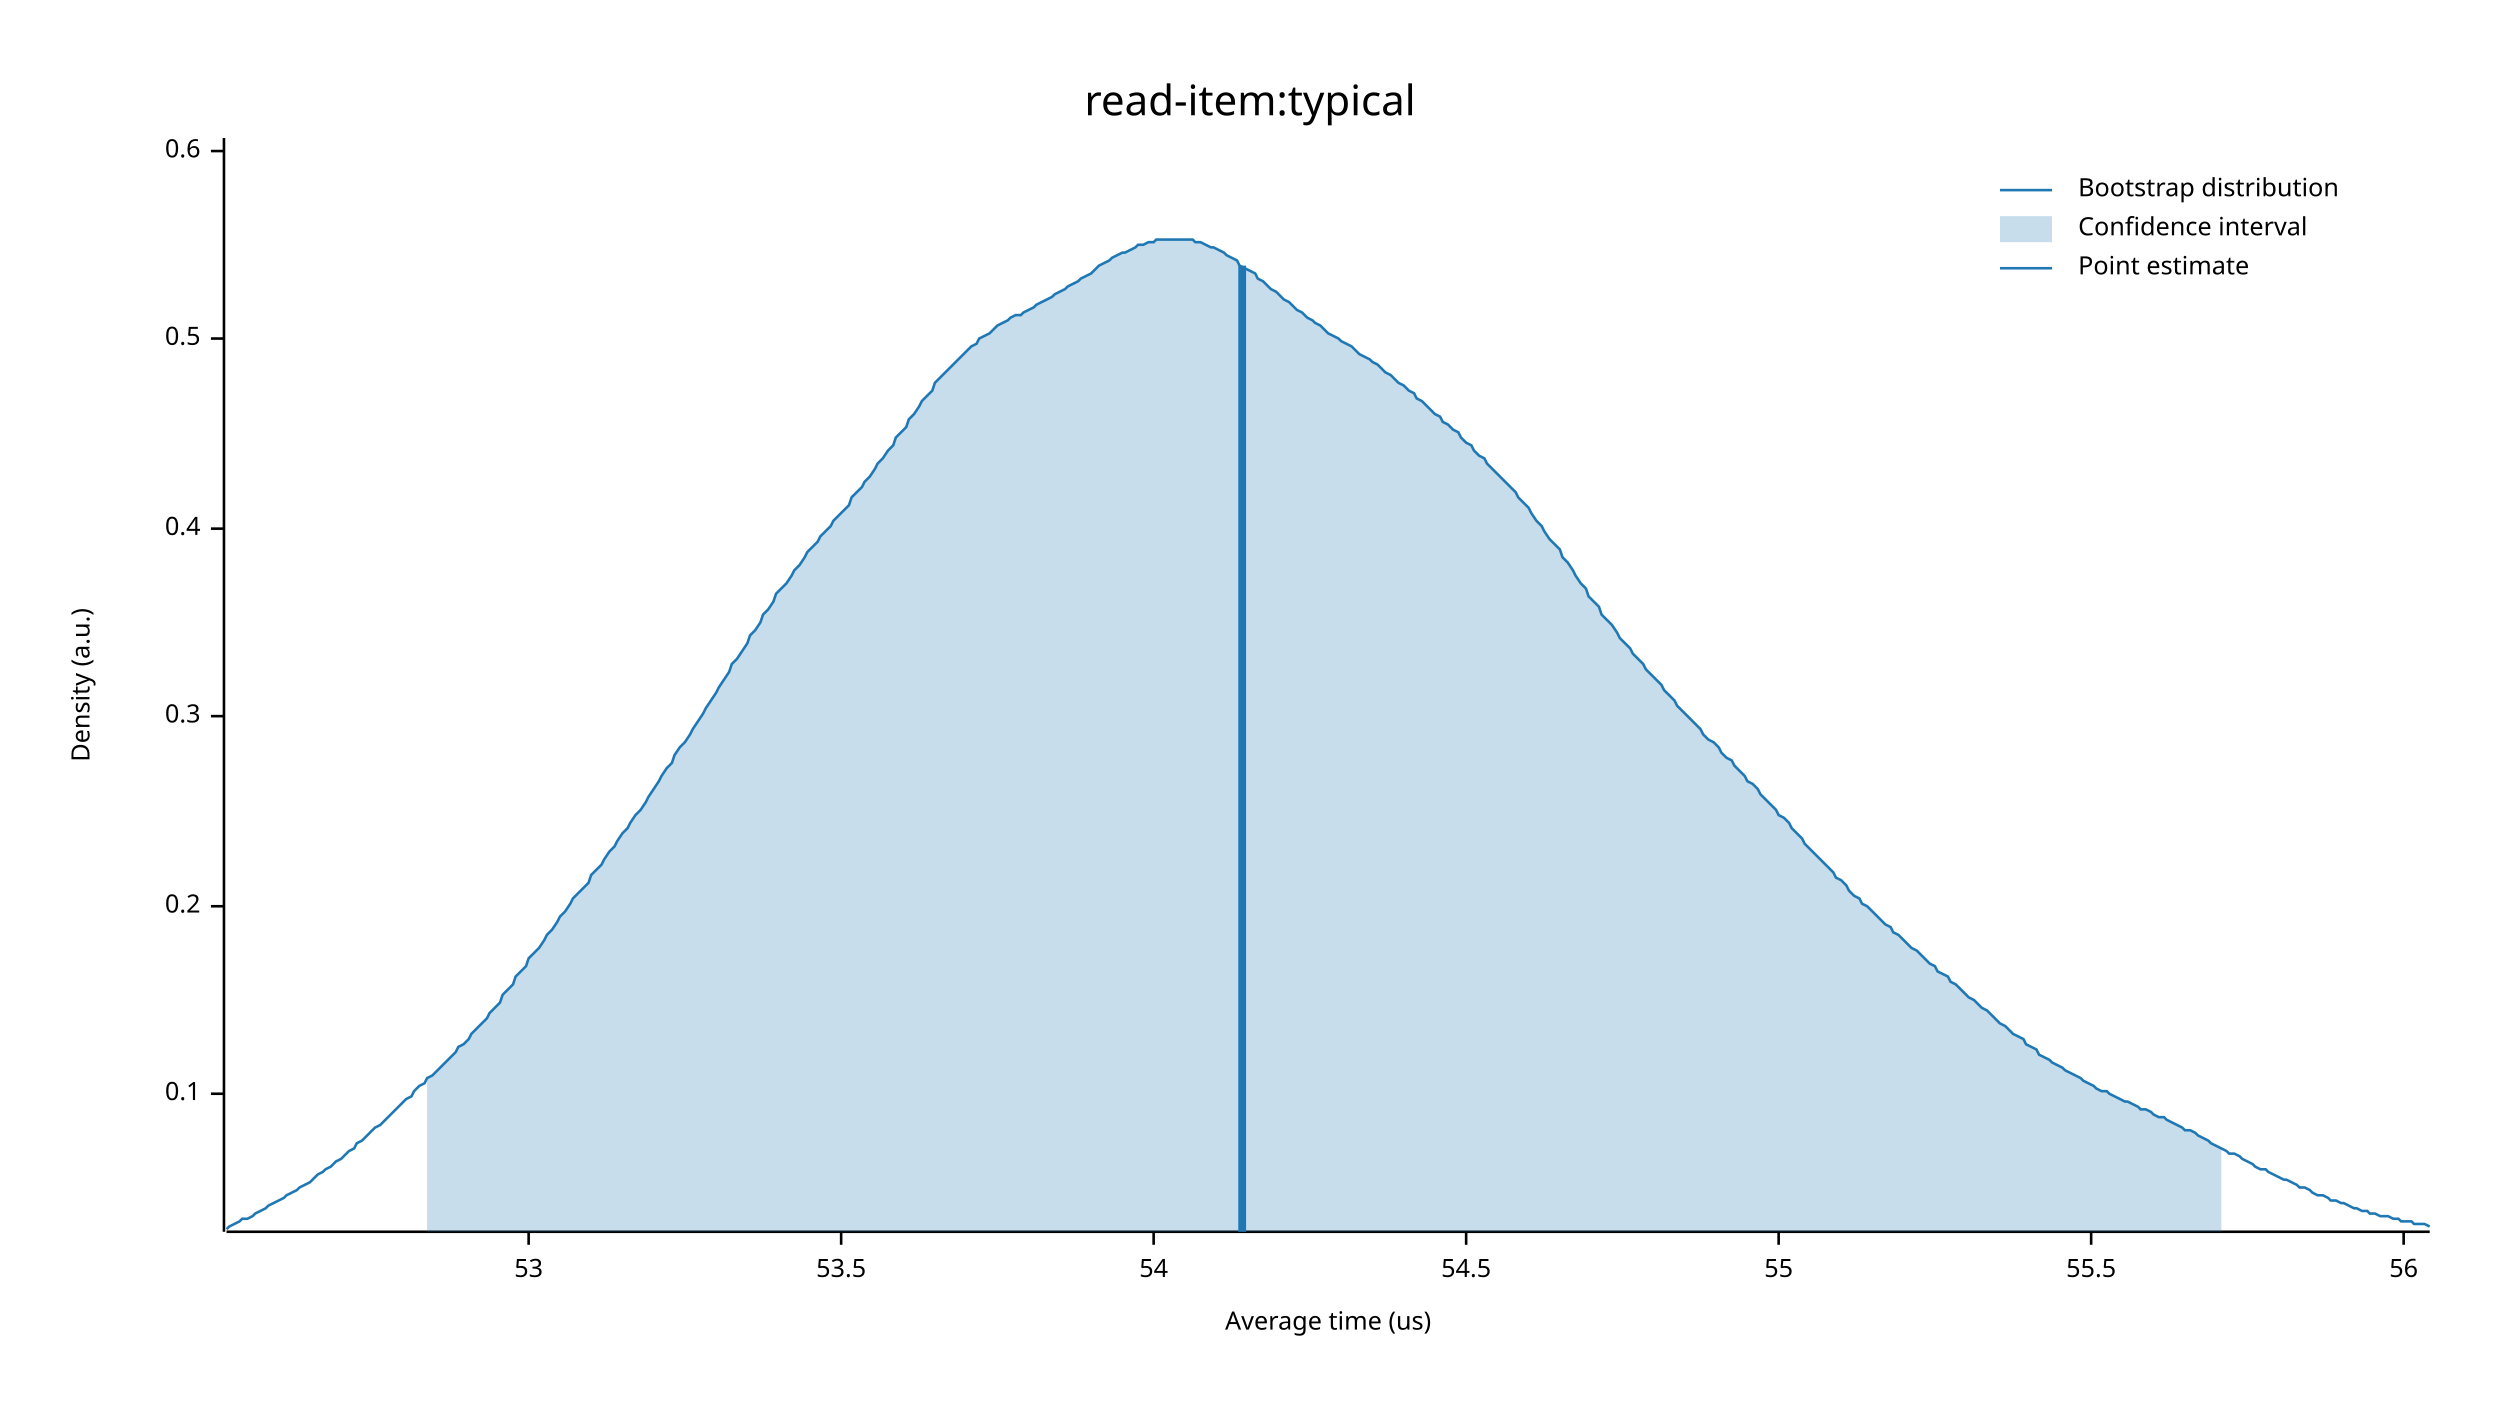
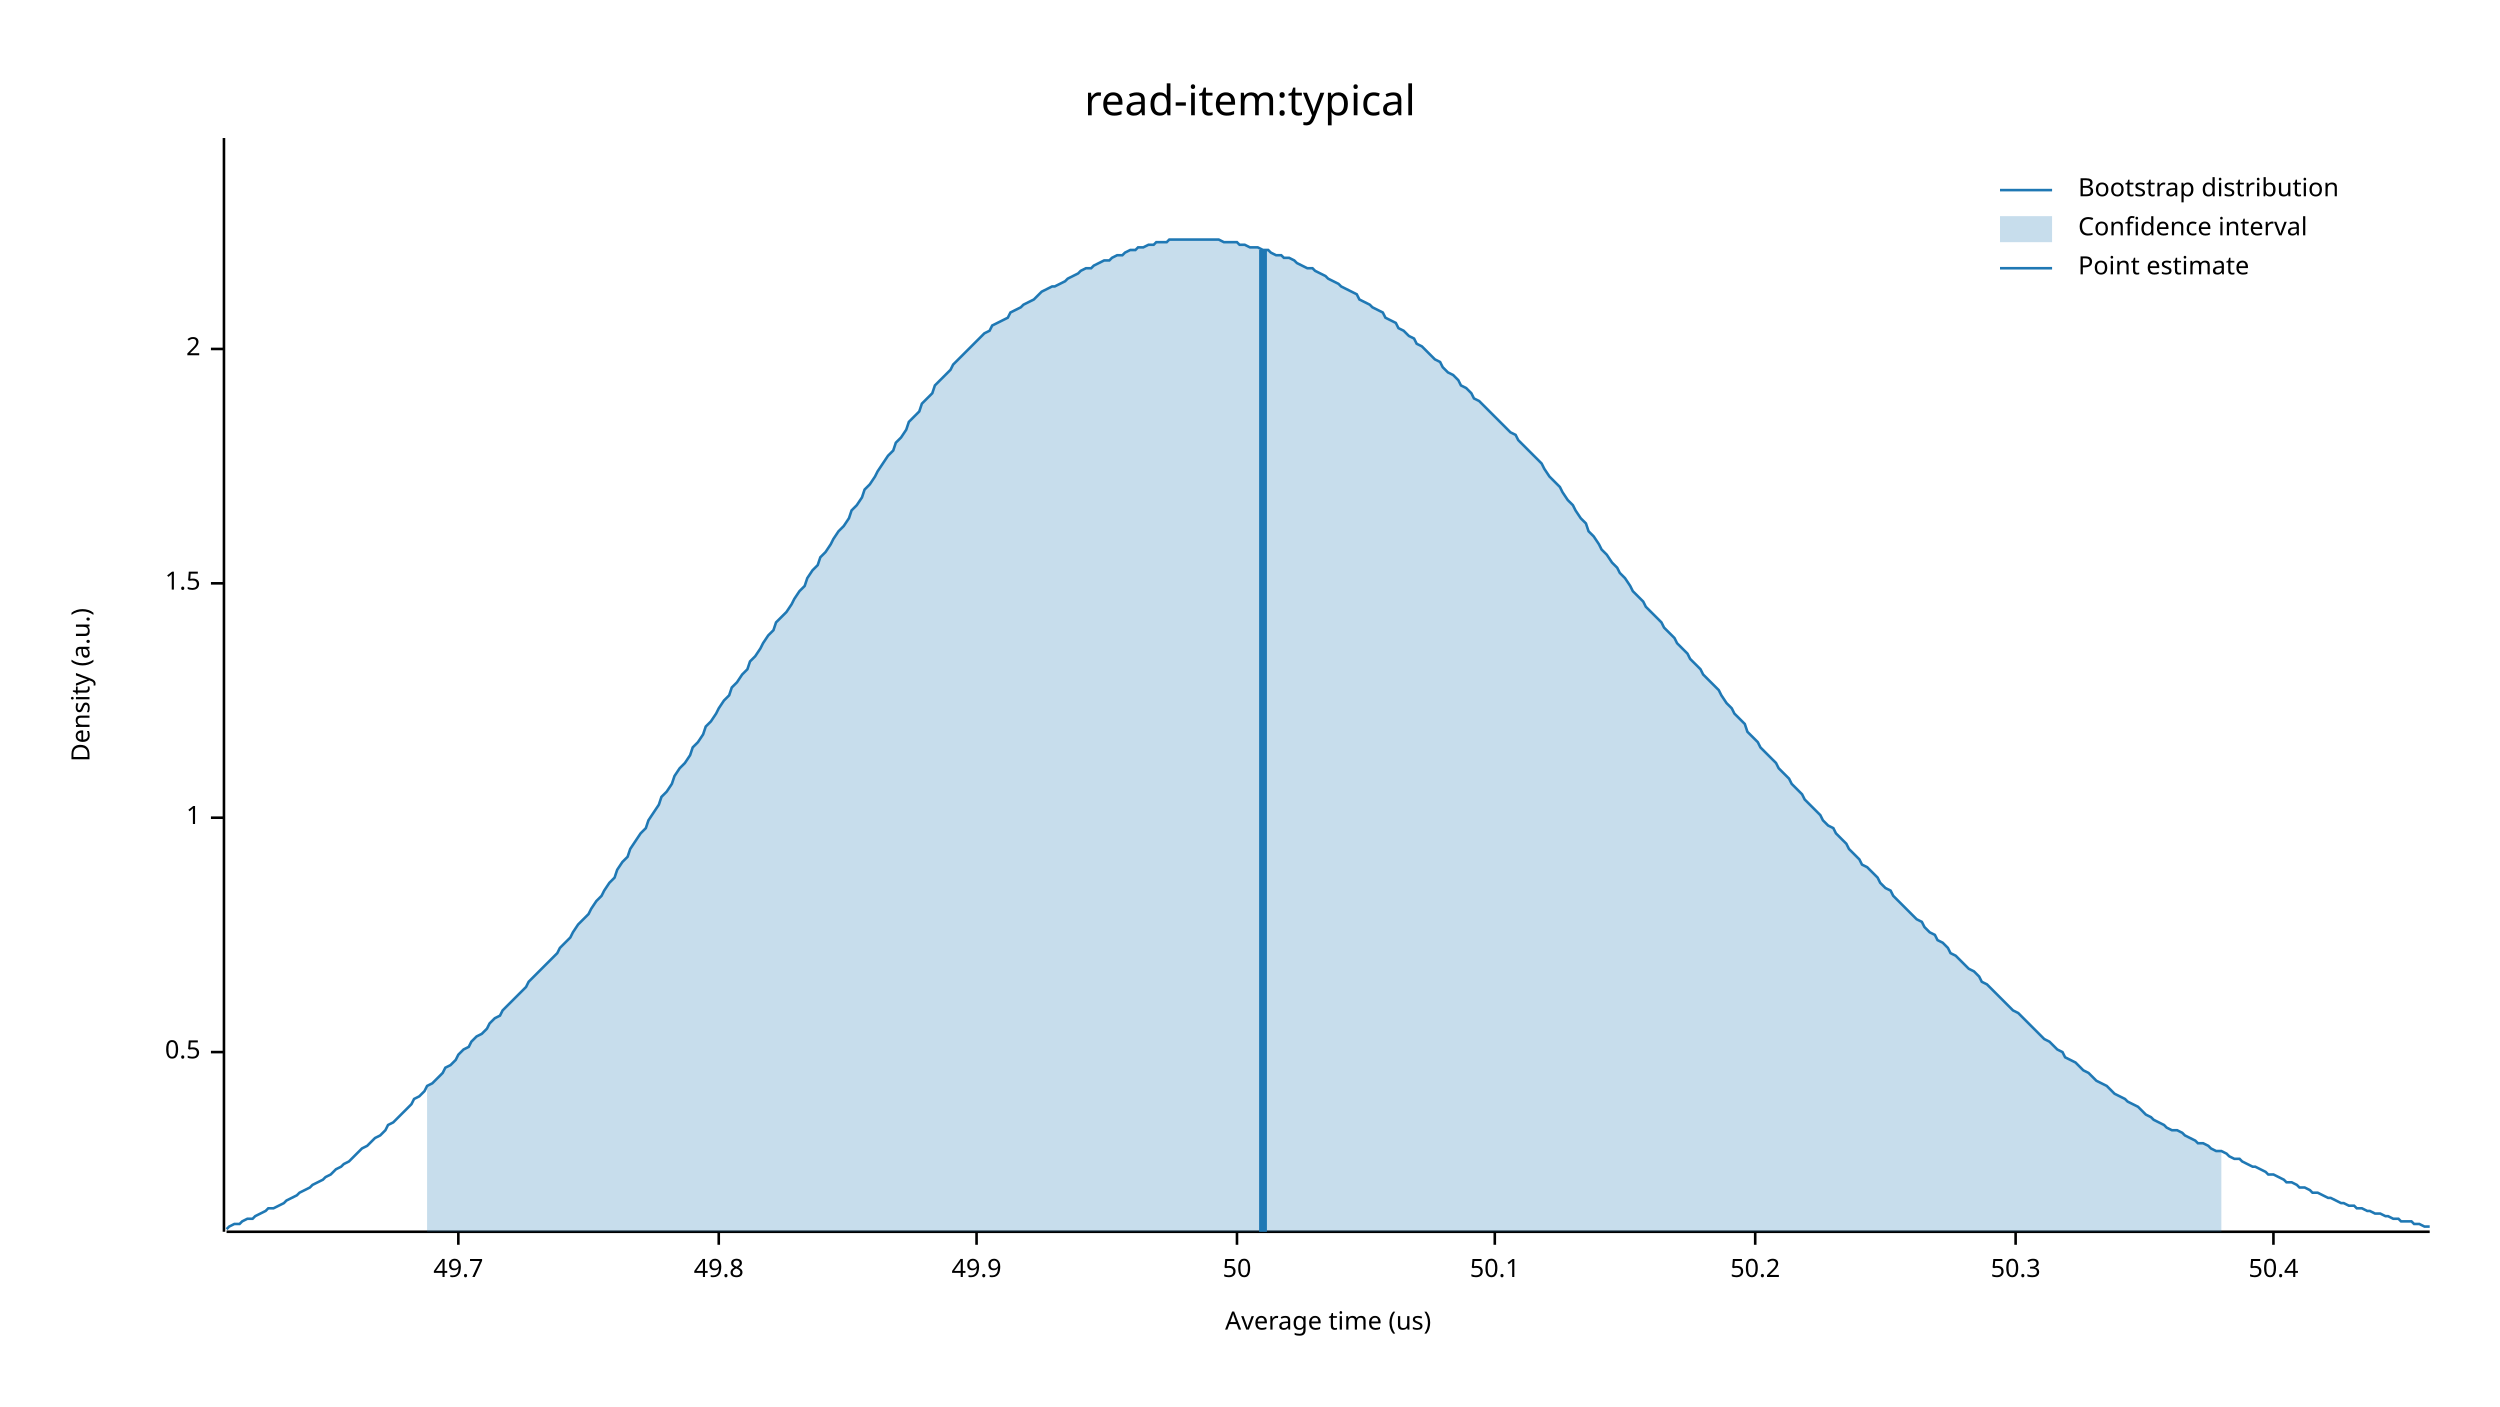
<svg xmlns="http://www.w3.org/2000/svg" width="960" height="540" viewBox="0 0 960 540">
  <text x="480" y="32" dy="0.76em" text-anchor="middle" font-family="sans-serif" font-size="16.129" opacity="1" fill="#000000">
read-item:typical
</text>
  <text x="27" y="263" dy="0.76em" text-anchor="middle" font-family="sans-serif" font-size="9.677" opacity="1" fill="#000000" transform="rotate(270, 27, 263)">
Density (a.u.)
</text>
  <text x="510" y="513" dy="-0.5ex" text-anchor="middle" font-family="sans-serif" font-size="9.677" opacity="1" fill="#000000">
Average time (us)
</text>
  <polyline fill="none" opacity="1" stroke="#000000" stroke-width="1" points="86,53 86,473 " />
-   <text x="77" y="420" dy="0.5ex" text-anchor="end" font-family="sans-serif" font-size="9.677" opacity="1" fill="#000000">
- 0.1
- </text>
-   <polyline fill="none" opacity="1" stroke="#000000" stroke-width="1" points="81,420 86,420 " />
-   <text x="77" y="348" dy="0.5ex" text-anchor="end" font-family="sans-serif" font-size="9.677" opacity="1" fill="#000000">
- 0.2
- </text>
-   <polyline fill="none" opacity="1" stroke="#000000" stroke-width="1" points="81,348 86,348 " />
-   <text x="77" y="275" dy="0.5ex" text-anchor="end" font-family="sans-serif" font-size="9.677" opacity="1" fill="#000000">
- 0.3
- </text>
-   <polyline fill="none" opacity="1" stroke="#000000" stroke-width="1" points="81,275 86,275 " />
-   <text x="77" y="203" dy="0.5ex" text-anchor="end" font-family="sans-serif" font-size="9.677" opacity="1" fill="#000000">
- 0.4
- </text>
-   <polyline fill="none" opacity="1" stroke="#000000" stroke-width="1" points="81,203 86,203 " />
-   <text x="77" y="130" dy="0.5ex" text-anchor="end" font-family="sans-serif" font-size="9.677" opacity="1" fill="#000000">
+   <text x="77" y="404" dy="0.5ex" text-anchor="end" font-family="sans-serif" font-size="9.677" opacity="1" fill="#000000">
0.5
</text>
-   <polyline fill="none" opacity="1" stroke="#000000" stroke-width="1" points="81,130 86,130 " />
-   <text x="77" y="58" dy="0.5ex" text-anchor="end" font-family="sans-serif" font-size="9.677" opacity="1" fill="#000000">
- 0.6
+   <polyline fill="none" opacity="1" stroke="#000000" stroke-width="1" points="81,404 86,404 " />
+   <text x="77" y="314" dy="0.5ex" text-anchor="end" font-family="sans-serif" font-size="9.677" opacity="1" fill="#000000">
+ 1
</text>
-   <polyline fill="none" opacity="1" stroke="#000000" stroke-width="1" points="81,58 86,58 " />
+   <polyline fill="none" opacity="1" stroke="#000000" stroke-width="1" points="81,314 86,314 " />
+   <text x="77" y="224" dy="0.5ex" text-anchor="end" font-family="sans-serif" font-size="9.677" opacity="1" fill="#000000">
+ 1.5
+ </text>
+   <polyline fill="none" opacity="1" stroke="#000000" stroke-width="1" points="81,224 86,224 " />
+   <text x="77" y="134" dy="0.5ex" text-anchor="end" font-family="sans-serif" font-size="9.677" opacity="1" fill="#000000">
+ 2
+ </text>
+   <polyline fill="none" opacity="1" stroke="#000000" stroke-width="1" points="81,134 86,134 " />
  <polyline fill="none" opacity="1" stroke="#000000" stroke-width="1" points="87,473 933,473 " />
-   <text x="203" y="483" dy="0.76em" text-anchor="middle" font-family="sans-serif" font-size="9.677" opacity="1" fill="#000000">
- 53
+   <text x="176" y="483" dy="0.76em" text-anchor="middle" font-family="sans-serif" font-size="9.677" opacity="1" fill="#000000">
+ 49.7
</text>
-   <polyline fill="none" opacity="1" stroke="#000000" stroke-width="1" points="203,473 203,478 " />
-   <text x="323" y="483" dy="0.76em" text-anchor="middle" font-family="sans-serif" font-size="9.677" opacity="1" fill="#000000">
- 53.5
+   <polyline fill="none" opacity="1" stroke="#000000" stroke-width="1" points="176,473 176,478 " />
+   <text x="276" y="483" dy="0.76em" text-anchor="middle" font-family="sans-serif" font-size="9.677" opacity="1" fill="#000000">
+ 49.8
</text>
-   <polyline fill="none" opacity="1" stroke="#000000" stroke-width="1" points="323,473 323,478 " />
-   <text x="443" y="483" dy="0.76em" text-anchor="middle" font-family="sans-serif" font-size="9.677" opacity="1" fill="#000000">
- 54
+   <polyline fill="none" opacity="1" stroke="#000000" stroke-width="1" points="276,473 276,478 " />
+   <text x="375" y="483" dy="0.76em" text-anchor="middle" font-family="sans-serif" font-size="9.677" opacity="1" fill="#000000">
+ 49.9
</text>
-   <polyline fill="none" opacity="1" stroke="#000000" stroke-width="1" points="443,473 443,478 " />
-   <text x="563" y="483" dy="0.76em" text-anchor="middle" font-family="sans-serif" font-size="9.677" opacity="1" fill="#000000">
- 54.5
+   <polyline fill="none" opacity="1" stroke="#000000" stroke-width="1" points="375,473 375,478 " />
+   <text x="475" y="483" dy="0.76em" text-anchor="middle" font-family="sans-serif" font-size="9.677" opacity="1" fill="#000000">
+ 50
</text>
-   <polyline fill="none" opacity="1" stroke="#000000" stroke-width="1" points="563,473 563,478 " />
-   <text x="683" y="483" dy="0.76em" text-anchor="middle" font-family="sans-serif" font-size="9.677" opacity="1" fill="#000000">
- 55
+   <polyline fill="none" opacity="1" stroke="#000000" stroke-width="1" points="475,473 475,478 " />
+   <text x="574" y="483" dy="0.76em" text-anchor="middle" font-family="sans-serif" font-size="9.677" opacity="1" fill="#000000">
+ 50.1
</text>
-   <polyline fill="none" opacity="1" stroke="#000000" stroke-width="1" points="683,473 683,478 " />
-   <text x="803" y="483" dy="0.76em" text-anchor="middle" font-family="sans-serif" font-size="9.677" opacity="1" fill="#000000">
- 55.5
+   <polyline fill="none" opacity="1" stroke="#000000" stroke-width="1" points="574,473 574,478 " />
+   <text x="674" y="483" dy="0.76em" text-anchor="middle" font-family="sans-serif" font-size="9.677" opacity="1" fill="#000000">
+ 50.2
</text>
-   <polyline fill="none" opacity="1" stroke="#000000" stroke-width="1" points="803,473 803,478 " />
-   <text x="923" y="483" dy="0.76em" text-anchor="middle" font-family="sans-serif" font-size="9.677" opacity="1" fill="#000000">
- 56
+   <polyline fill="none" opacity="1" stroke="#000000" stroke-width="1" points="674,473 674,478 " />
+   <text x="774" y="483" dy="0.76em" text-anchor="middle" font-family="sans-serif" font-size="9.677" opacity="1" fill="#000000">
+ 50.3
</text>
-   <polyline fill="none" opacity="1" stroke="#000000" stroke-width="1" points="923,473 923,478 " />
-   <polyline fill="none" opacity="1" stroke="#1F78B4" stroke-width="1" points="87,472 88,471 90,470 92,469 93,468 95,468 97,467 98,466 100,465 102,464 103,463 105,462 107,461 109,460 110,459 112,458 114,457 115,456 117,455 119,454 120,453 122,451 124,450 125,449 127,448 129,446 131,445 132,444 134,442 136,441 137,439 139,438 141,436 142,435 144,433 146,432 148,430 149,429 151,427 153,425 154,424 156,422 158,421 159,419 161,417 163,416 164,414 166,413 168,411 170,409 171,408 173,406 175,404 176,402 178,401 180,399 181,397 183,395 185,393 187,391 188,389 190,387 192,385 193,382 195,380 197,378 198,375 200,373 202,371 203,368 205,366 207,364 209,361 210,359 212,357 214,354 215,352 217,350 219,347 220,345 222,343 224,341 226,339 227,336 229,334 231,332 232,330 234,327 236,325 237,323 239,320 241,318 242,316 244,313 246,311 248,308 249,306 251,303 253,300 254,298 256,295 258,293 259,290 261,287 263,285 265,282 266,280 268,277 270,274 271,272 273,269 275,266 276,264 278,261 280,258 281,255 283,253 285,250 287,247 288,244 290,242 292,239 293,236 295,234 297,231 298,228 300,226 302,224 304,221 305,219 307,217 309,214 310,212 312,210 314,208 315,206 317,204 319,202 320,200 322,198 324,196 326,194 327,191 329,189 331,187 332,185 334,183 336,180 337,178 339,176 341,173 343,171 344,168 346,166 348,164 349,161 351,159 353,156 354,154 356,152 358,150 359,147 361,145 363,143 365,141 366,140 368,138 370,136 371,135 373,133 375,132 376,130 378,129 380,128 381,127 383,125 385,124 387,123 388,122 390,121 392,121 393,120 395,119 397,118 398,117 400,116 402,115 404,114 405,113 407,112 409,111 410,110 412,109 414,108 415,107 417,106 419,105 420,104 422,102 424,101 426,100 427,99 429,98 431,97 432,97 434,96 436,95 437,94 439,94 441,93 443,93 444,92 446,92 448,92 449,92 451,92 453,92 454,92 456,92 458,92 459,93 461,93 463,94 465,95 466,95 468,96 470,97 471,98 473,99 475,100 476,102 478,103 480,104 482,105 483,107 485,108 487,110 488,111 490,112 492,114 493,115 495,116 497,118 498,119 500,120 502,122 504,123 505,124 507,125 509,127 510,128 512,129 514,130 515,131 517,132 519,133 521,135 522,136 524,137 526,138 527,139 529,140 531,142 532,143 534,144 536,146 537,147 539,148 541,150 543,151 544,153 546,154 548,156 549,157 551,159 553,160 554,162 556,163 558,165 560,166 561,168 563,170 565,171 566,173 568,175 570,176 571,178 573,180 575,182 576,183 578,185 580,187 582,189 583,191 585,193 587,195 588,197 590,200 592,202 593,204 595,207 597,209 599,211 600,214 602,216 604,219 605,221 607,224 609,226 610,229 612,231 614,233 615,236 617,238 619,240 621,243 622,245 624,247 626,249 627,251 629,253 631,255 632,257 634,259 636,261 638,263 639,265 641,267 643,269 644,271 646,273 648,275 649,276 651,278 653,280 654,282 656,284 658,285 660,287 661,289 663,291 665,292 666,294 668,296 670,298 671,300 673,301 675,303 676,305 678,307 680,309 682,311 683,313 685,314 687,316 688,318 690,320 692,322 693,324 695,326 697,328 699,330 700,331 702,333 704,335 705,337 707,338 709,340 710,342 712,344 714,345 715,347 717,348 719,350 721,352 722,353 724,355 726,356 727,358 729,359 731,361 732,362 734,364 736,365 738,367 739,368 741,370 743,371 744,373 746,374 748,375 749,377 751,378 753,380 754,381 756,383 758,384 760,386 761,387 763,388 765,390 766,391 768,393 770,394 771,395 773,397 775,398 777,399 778,401 780,402 782,403 783,405 785,406 787,407 788,408 790,409 792,410 793,411 795,412 797,413 799,414 800,415 802,416 804,417 805,418 807,419 809,419 810,420 812,421 814,422 816,423 817,423 819,424 821,425 822,426 824,426 826,427 827,428 829,429 831,429 832,430 834,431 836,432 838,433 839,434 841,434 843,435 844,436 846,437 848,438 849,439 851,440 853,441 855,442 856,443 858,443 860,444 861,445 863,446 865,447 866,448 868,449 870,449 871,450 873,451 875,452 877,453 878,453 880,454 882,455 883,456 885,456 887,457 888,458 890,459 892,459 894,460 895,461 897,461 899,462 900,462 902,463 904,464 905,464 907,465 909,465 910,466 912,466 914,467 916,467 917,467 919,468 921,468 922,469 924,469 926,469 927,470 929,470 931,470 933,471 " />
-   <polygon opacity="0.25" fill="#1F78B4" points="164,414 166,413 168,411 170,409 171,408 173,406 175,404 176,402 178,401 180,399 181,397 183,395 185,393 187,391 188,389 190,387 192,385 193,382 195,380 197,378 198,375 200,373 202,371 203,368 205,366 207,364 209,361 210,359 212,357 214,354 215,352 217,350 219,347 220,345 222,343 224,341 226,339 227,336 229,334 231,332 232,330 234,327 236,325 237,323 239,320 241,318 242,316 244,313 246,311 248,308 249,306 251,303 253,300 254,298 256,295 258,293 259,290 261,287 263,285 265,282 266,280 268,277 270,274 271,272 273,269 275,266 276,264 278,261 280,258 281,255 283,253 285,250 287,247 288,244 290,242 292,239 293,236 295,234 297,231 298,228 300,226 302,224 304,221 305,219 307,217 309,214 310,212 312,210 314,208 315,206 317,204 319,202 320,200 322,198 324,196 326,194 327,191 329,189 331,187 332,185 334,183 336,180 337,178 339,176 341,173 343,171 344,168 346,166 348,164 349,161 351,159 353,156 354,154 356,152 358,150 359,147 361,145 363,143 365,141 366,140 368,138 370,136 371,135 373,133 375,132 376,130 378,129 380,128 381,127 383,125 385,124 387,123 388,122 390,121 392,121 393,120 395,119 397,118 398,117 400,116 402,115 404,114 405,113 407,112 409,111 410,110 412,109 414,108 415,107 417,106 419,105 420,104 422,102 424,101 426,100 427,99 429,98 431,97 432,97 434,96 436,95 437,94 439,94 441,93 443,93 444,92 446,92 448,92 449,92 451,92 453,92 454,92 456,92 458,92 459,93 461,93 463,94 465,95 466,95 468,96 470,97 471,98 473,99 475,100 476,102 478,103 480,104 482,105 483,107 485,108 487,110 488,111 490,112 492,114 493,115 495,116 497,118 498,119 500,120 502,122 504,123 505,124 507,125 509,127 510,128 512,129 514,130 515,131 517,132 519,133 521,135 522,136 524,137 526,138 527,139 529,140 531,142 532,143 534,144 536,146 537,147 539,148 541,150 543,151 544,153 546,154 548,156 549,157 551,159 553,160 554,162 556,163 558,165 560,166 561,168 563,170 565,171 566,173 568,175 570,176 571,178 573,180 575,182 576,183 578,185 580,187 582,189 583,191 585,193 587,195 588,197 590,200 592,202 593,204 595,207 597,209 599,211 600,214 602,216 604,219 605,221 607,224 609,226 610,229 612,231 614,233 615,236 617,238 619,240 621,243 622,245 624,247 626,249 627,251 629,253 631,255 632,257 634,259 636,261 638,263 639,265 641,267 643,269 644,271 646,273 648,275 649,276 651,278 653,280 654,282 656,284 658,285 660,287 661,289 663,291 665,292 666,294 668,296 670,298 671,300 673,301 675,303 676,305 678,307 680,309 682,311 683,313 685,314 687,316 688,318 690,320 692,322 693,324 695,326 697,328 699,330 700,331 702,333 704,335 705,337 707,338 709,340 710,342 712,344 714,345 715,347 717,348 719,350 721,352 722,353 724,355 726,356 727,358 729,359 731,361 732,362 734,364 736,365 738,367 739,368 741,370 743,371 744,373 746,374 748,375 749,377 751,378 753,380 754,381 756,383 758,384 760,386 761,387 763,388 765,390 766,391 768,393 770,394 771,395 773,397 775,398 777,399 778,401 780,402 782,403 783,405 785,406 787,407 788,408 790,409 792,410 793,411 795,412 797,413 799,414 800,415 802,416 804,417 805,418 807,419 809,419 810,420 812,421 814,422 816,423 817,423 819,424 821,425 822,426 824,426 826,427 827,428 829,429 831,429 832,430 834,431 836,432 838,433 839,434 841,434 843,435 844,436 846,437 848,438 849,439 851,440 853,441 853,473 164,473 " />
-   <polyline fill="none" opacity="1" stroke="#1F78B4" stroke-width="3" points="477,473 477,102 " />
+   <polyline fill="none" opacity="1" stroke="#000000" stroke-width="1" points="774,473 774,478 " />
+   <text x="873" y="483" dy="0.76em" text-anchor="middle" font-family="sans-serif" font-size="9.677" opacity="1" fill="#000000">
+ 50.4
+ </text>
+   <polyline fill="none" opacity="1" stroke="#000000" stroke-width="1" points="873,473 873,478 " />
+   <polyline fill="none" opacity="1" stroke="#1F78B4" stroke-width="1" points="87,472 88,471 90,470 92,470 93,469 95,468 97,468 98,467 100,466 102,465 103,464 105,464 107,463 109,462 110,461 112,460 114,459 115,458 117,457 119,456 120,455 122,454 124,453 125,452 127,451 129,449 131,448 132,447 134,446 136,444 137,443 139,441 141,440 142,439 144,437 146,436 148,434 149,432 151,431 153,429 154,428 156,426 158,424 159,422 161,421 163,419 164,417 166,416 168,414 170,412 171,410 173,409 175,407 176,405 178,403 180,402 181,400 183,398 185,397 187,395 188,393 190,391 192,390 193,388 195,386 197,384 198,383 200,381 202,379 203,377 205,375 207,373 209,371 210,370 212,368 214,366 215,364 217,362 219,360 220,358 222,355 224,353 226,351 227,349 229,346 231,344 232,342 234,339 236,337 237,334 239,331 241,329 242,326 244,323 246,320 248,318 249,315 251,312 253,309 254,306 256,304 258,301 259,298 261,295 263,293 265,290 266,287 268,285 270,282 271,279 273,277 275,274 276,272 278,269 280,267 281,264 283,262 285,259 287,257 288,254 290,252 292,249 293,247 295,244 297,242 298,239 300,237 302,235 304,232 305,230 307,227 309,225 310,222 312,219 314,217 315,214 317,212 319,209 320,207 322,204 324,202 326,199 327,196 329,194 331,191 332,188 334,186 336,183 337,181 339,178 341,175 343,173 344,170 346,168 348,165 349,162 351,160 353,158 354,155 356,153 358,151 359,148 361,146 363,144 365,142 366,140 368,138 370,136 371,135 373,133 375,131 376,130 378,128 380,127 381,125 383,124 385,123 387,122 388,120 390,119 392,118 393,117 395,116 397,115 398,114 400,112 402,111 404,110 405,110 407,109 409,108 410,107 412,106 414,105 415,104 417,103 419,103 420,102 422,101 424,100 426,100 427,99 429,98 431,98 432,97 434,96 436,96 437,95 439,95 441,94 443,94 444,93 446,93 448,93 449,92 451,92 453,92 454,92 456,92 458,92 459,92 461,92 463,92 465,92 466,92 468,92 470,93 471,93 473,93 475,93 476,94 478,94 480,95 482,95 483,95 485,96 487,96 488,97 490,98 492,98 493,99 495,99 497,100 498,101 500,102 502,103 504,103 505,104 507,105 509,106 510,107 512,108 514,109 515,110 517,111 519,112 521,113 522,115 524,116 526,117 527,118 529,119 531,120 532,122 534,123 536,124 537,126 539,127 541,129 543,130 544,132 546,133 548,135 549,136 551,138 553,139 554,141 556,143 558,144 560,146 561,148 563,149 565,151 566,153 568,154 570,156 571,157 573,159 575,161 576,162 578,164 580,166 582,167 583,169 585,171 587,173 588,174 590,176 592,178 593,180 595,183 597,185 599,187 600,189 602,192 604,194 605,196 607,199 609,201 610,204 612,206 614,209 615,211 617,213 619,216 621,218 622,220 624,222 626,225 627,227 629,229 631,231 632,233 634,235 636,237 638,239 639,241 641,243 643,245 644,247 646,249 648,251 649,253 651,255 653,257 654,259 656,261 658,263 660,265 661,267 663,270 665,272 666,274 668,276 670,278 671,281 673,283 675,285 676,287 678,289 680,291 682,293 683,295 685,297 687,299 688,301 690,303 692,305 693,307 695,309 697,311 699,313 700,315 702,317 704,318 705,320 707,322 709,324 710,326 712,328 714,330 715,332 717,333 719,335 721,337 722,339 724,341 726,342 727,344 729,346 731,348 732,349 734,351 736,353 738,354 739,356 741,358 743,359 744,361 746,362 748,364 749,366 751,367 753,369 754,370 756,372 758,373 760,375 761,377 763,378 765,380 766,381 768,383 770,385 771,386 773,388 775,389 777,391 778,392 780,394 782,396 783,397 785,399 787,400 788,401 790,403 792,404 793,406 795,407 797,408 799,410 800,411 802,412 804,414 805,415 807,416 809,417 810,418 812,420 814,421 816,422 817,423 819,424 821,425 822,426 824,428 826,429 827,430 829,431 831,432 832,433 834,434 836,434 838,435 839,436 841,437 843,438 844,439 846,439 848,440 849,441 851,442 853,442 855,443 856,444 858,445 860,445 861,446 863,447 865,448 866,448 868,449 870,450 871,451 873,451 875,452 877,453 878,454 880,454 882,455 883,456 885,456 887,457 888,458 890,458 892,459 894,460 895,460 897,461 899,462 900,462 902,463 904,463 905,464 907,464 909,465 910,465 912,466 914,466 916,467 917,467 919,468 921,468 922,469 924,469 926,469 927,470 929,470 931,471 933,471 " />
+   <polygon opacity="0.25" fill="#1F78B4" points="164,417 166,416 168,414 170,412 171,410 173,409 175,407 176,405 178,403 180,402 181,400 183,398 185,397 187,395 188,393 190,391 192,390 193,388 195,386 197,384 198,383 200,381 202,379 203,377 205,375 207,373 209,371 210,370 212,368 214,366 215,364 217,362 219,360 220,358 222,355 224,353 226,351 227,349 229,346 231,344 232,342 234,339 236,337 237,334 239,331 241,329 242,326 244,323 246,320 248,318 249,315 251,312 253,309 254,306 256,304 258,301 259,298 261,295 263,293 265,290 266,287 268,285 270,282 271,279 273,277 275,274 276,272 278,269 280,267 281,264 283,262 285,259 287,257 288,254 290,252 292,249 293,247 295,244 297,242 298,239 300,237 302,235 304,232 305,230 307,227 309,225 310,222 312,219 314,217 315,214 317,212 319,209 320,207 322,204 324,202 326,199 327,196 329,194 331,191 332,188 334,186 336,183 337,181 339,178 341,175 343,173 344,170 346,168 348,165 349,162 351,160 353,158 354,155 356,153 358,151 359,148 361,146 363,144 365,142 366,140 368,138 370,136 371,135 373,133 375,131 376,130 378,128 380,127 381,125 383,124 385,123 387,122 388,120 390,119 392,118 393,117 395,116 397,115 398,114 400,112 402,111 404,110 405,110 407,109 409,108 410,107 412,106 414,105 415,104 417,103 419,103 420,102 422,101 424,100 426,100 427,99 429,98 431,98 432,97 434,96 436,96 437,95 439,95 441,94 443,94 444,93 446,93 448,93 449,92 451,92 453,92 454,92 456,92 458,92 459,92 461,92 463,92 465,92 466,92 468,92 470,93 471,93 473,93 475,93 476,94 478,94 480,95 482,95 483,95 485,96 487,96 488,97 490,98 492,98 493,99 495,99 497,100 498,101 500,102 502,103 504,103 505,104 507,105 509,106 510,107 512,108 514,109 515,110 517,111 519,112 521,113 522,115 524,116 526,117 527,118 529,119 531,120 532,122 534,123 536,124 537,126 539,127 541,129 543,130 544,132 546,133 548,135 549,136 551,138 553,139 554,141 556,143 558,144 560,146 561,148 563,149 565,151 566,153 568,154 570,156 571,157 573,159 575,161 576,162 578,164 580,166 582,167 583,169 585,171 587,173 588,174 590,176 592,178 593,180 595,183 597,185 599,187 600,189 602,192 604,194 605,196 607,199 609,201 610,204 612,206 614,209 615,211 617,213 619,216 621,218 622,220 624,222 626,225 627,227 629,229 631,231 632,233 634,235 636,237 638,239 639,241 641,243 643,245 644,247 646,249 648,251 649,253 651,255 653,257 654,259 656,261 658,263 660,265 661,267 663,270 665,272 666,274 668,276 670,278 671,281 673,283 675,285 676,287 678,289 680,291 682,293 683,295 685,297 687,299 688,301 690,303 692,305 693,307 695,309 697,311 699,313 700,315 702,317 704,318 705,320 707,322 709,324 710,326 712,328 714,330 715,332 717,333 719,335 721,337 722,339 724,341 726,342 727,344 729,346 731,348 732,349 734,351 736,353 738,354 739,356 741,358 743,359 744,361 746,362 748,364 749,366 751,367 753,369 754,370 756,372 758,373 760,375 761,377 763,378 765,380 766,381 768,383 770,385 771,386 773,388 775,389 777,391 778,392 780,394 782,396 783,397 785,399 787,400 788,401 790,403 792,404 793,406 795,407 797,408 799,410 800,411 802,412 804,414 805,415 807,416 809,417 810,418 812,420 814,421 816,422 817,423 819,424 821,425 822,426 824,428 826,429 827,430 829,431 831,432 832,433 834,434 836,434 838,435 839,436 841,437 843,438 844,439 846,439 848,440 849,441 851,442 853,442 853,473 164,473 " />
+   <polyline fill="none" opacity="1" stroke="#1F78B4" stroke-width="3" points="485,473 485,96 " />
  <text x="798" y="68" dy="0.76em" text-anchor="start" font-family="sans-serif" font-size="9.677" opacity="1" fill="#000000">
Bootstrap distribution
</text>
  <text x="798" y="83" dy="0.76em" text-anchor="start" font-family="sans-serif" font-size="9.677" opacity="1" fill="#000000">
Confidence interval
</text>
  <text x="798" y="98" dy="0.76em" text-anchor="start" font-family="sans-serif" font-size="9.677" opacity="1" fill="#000000">
Point estimate
</text>
  <polyline fill="none" opacity="1" stroke="#1F78B4" stroke-width="1" points="768,73 788,73 " />
  <rect x="768" y="83" width="20" height="10" opacity="0.25" fill="#1F78B4" stroke="none" />
  <polyline fill="none" opacity="1" stroke="#1F78B4" stroke-width="1" points="768,103 788,103 " />
</svg>
